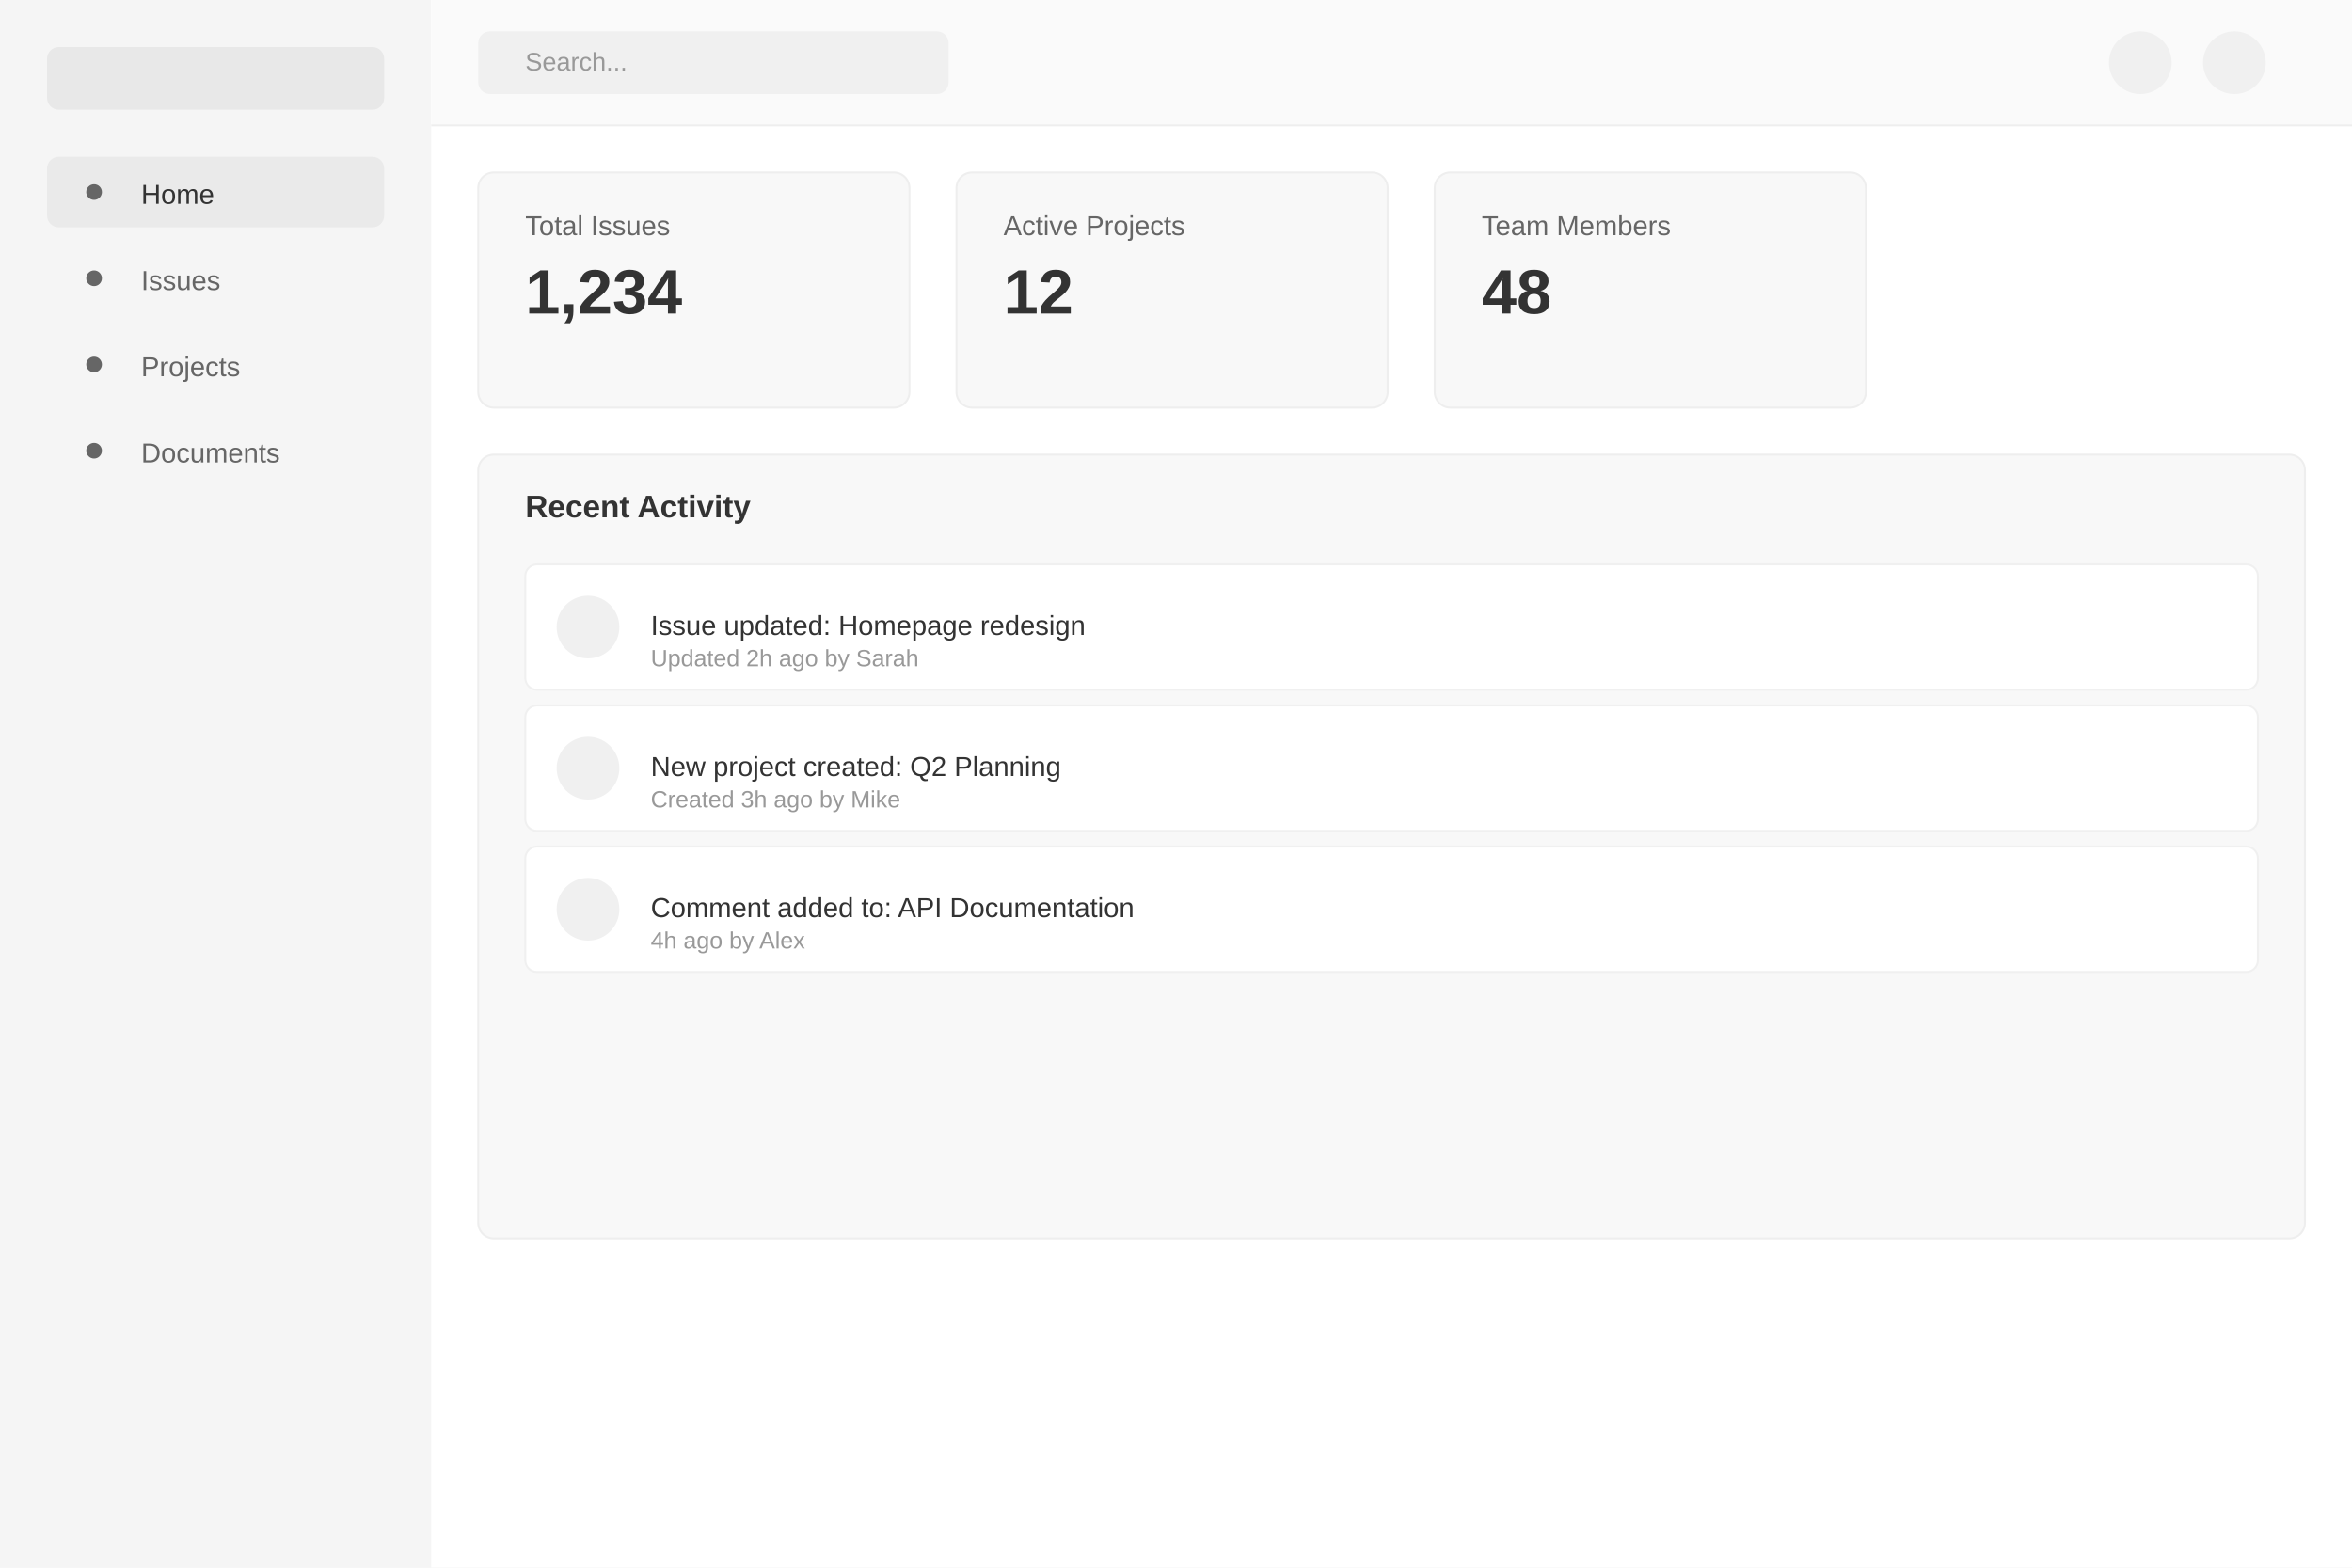
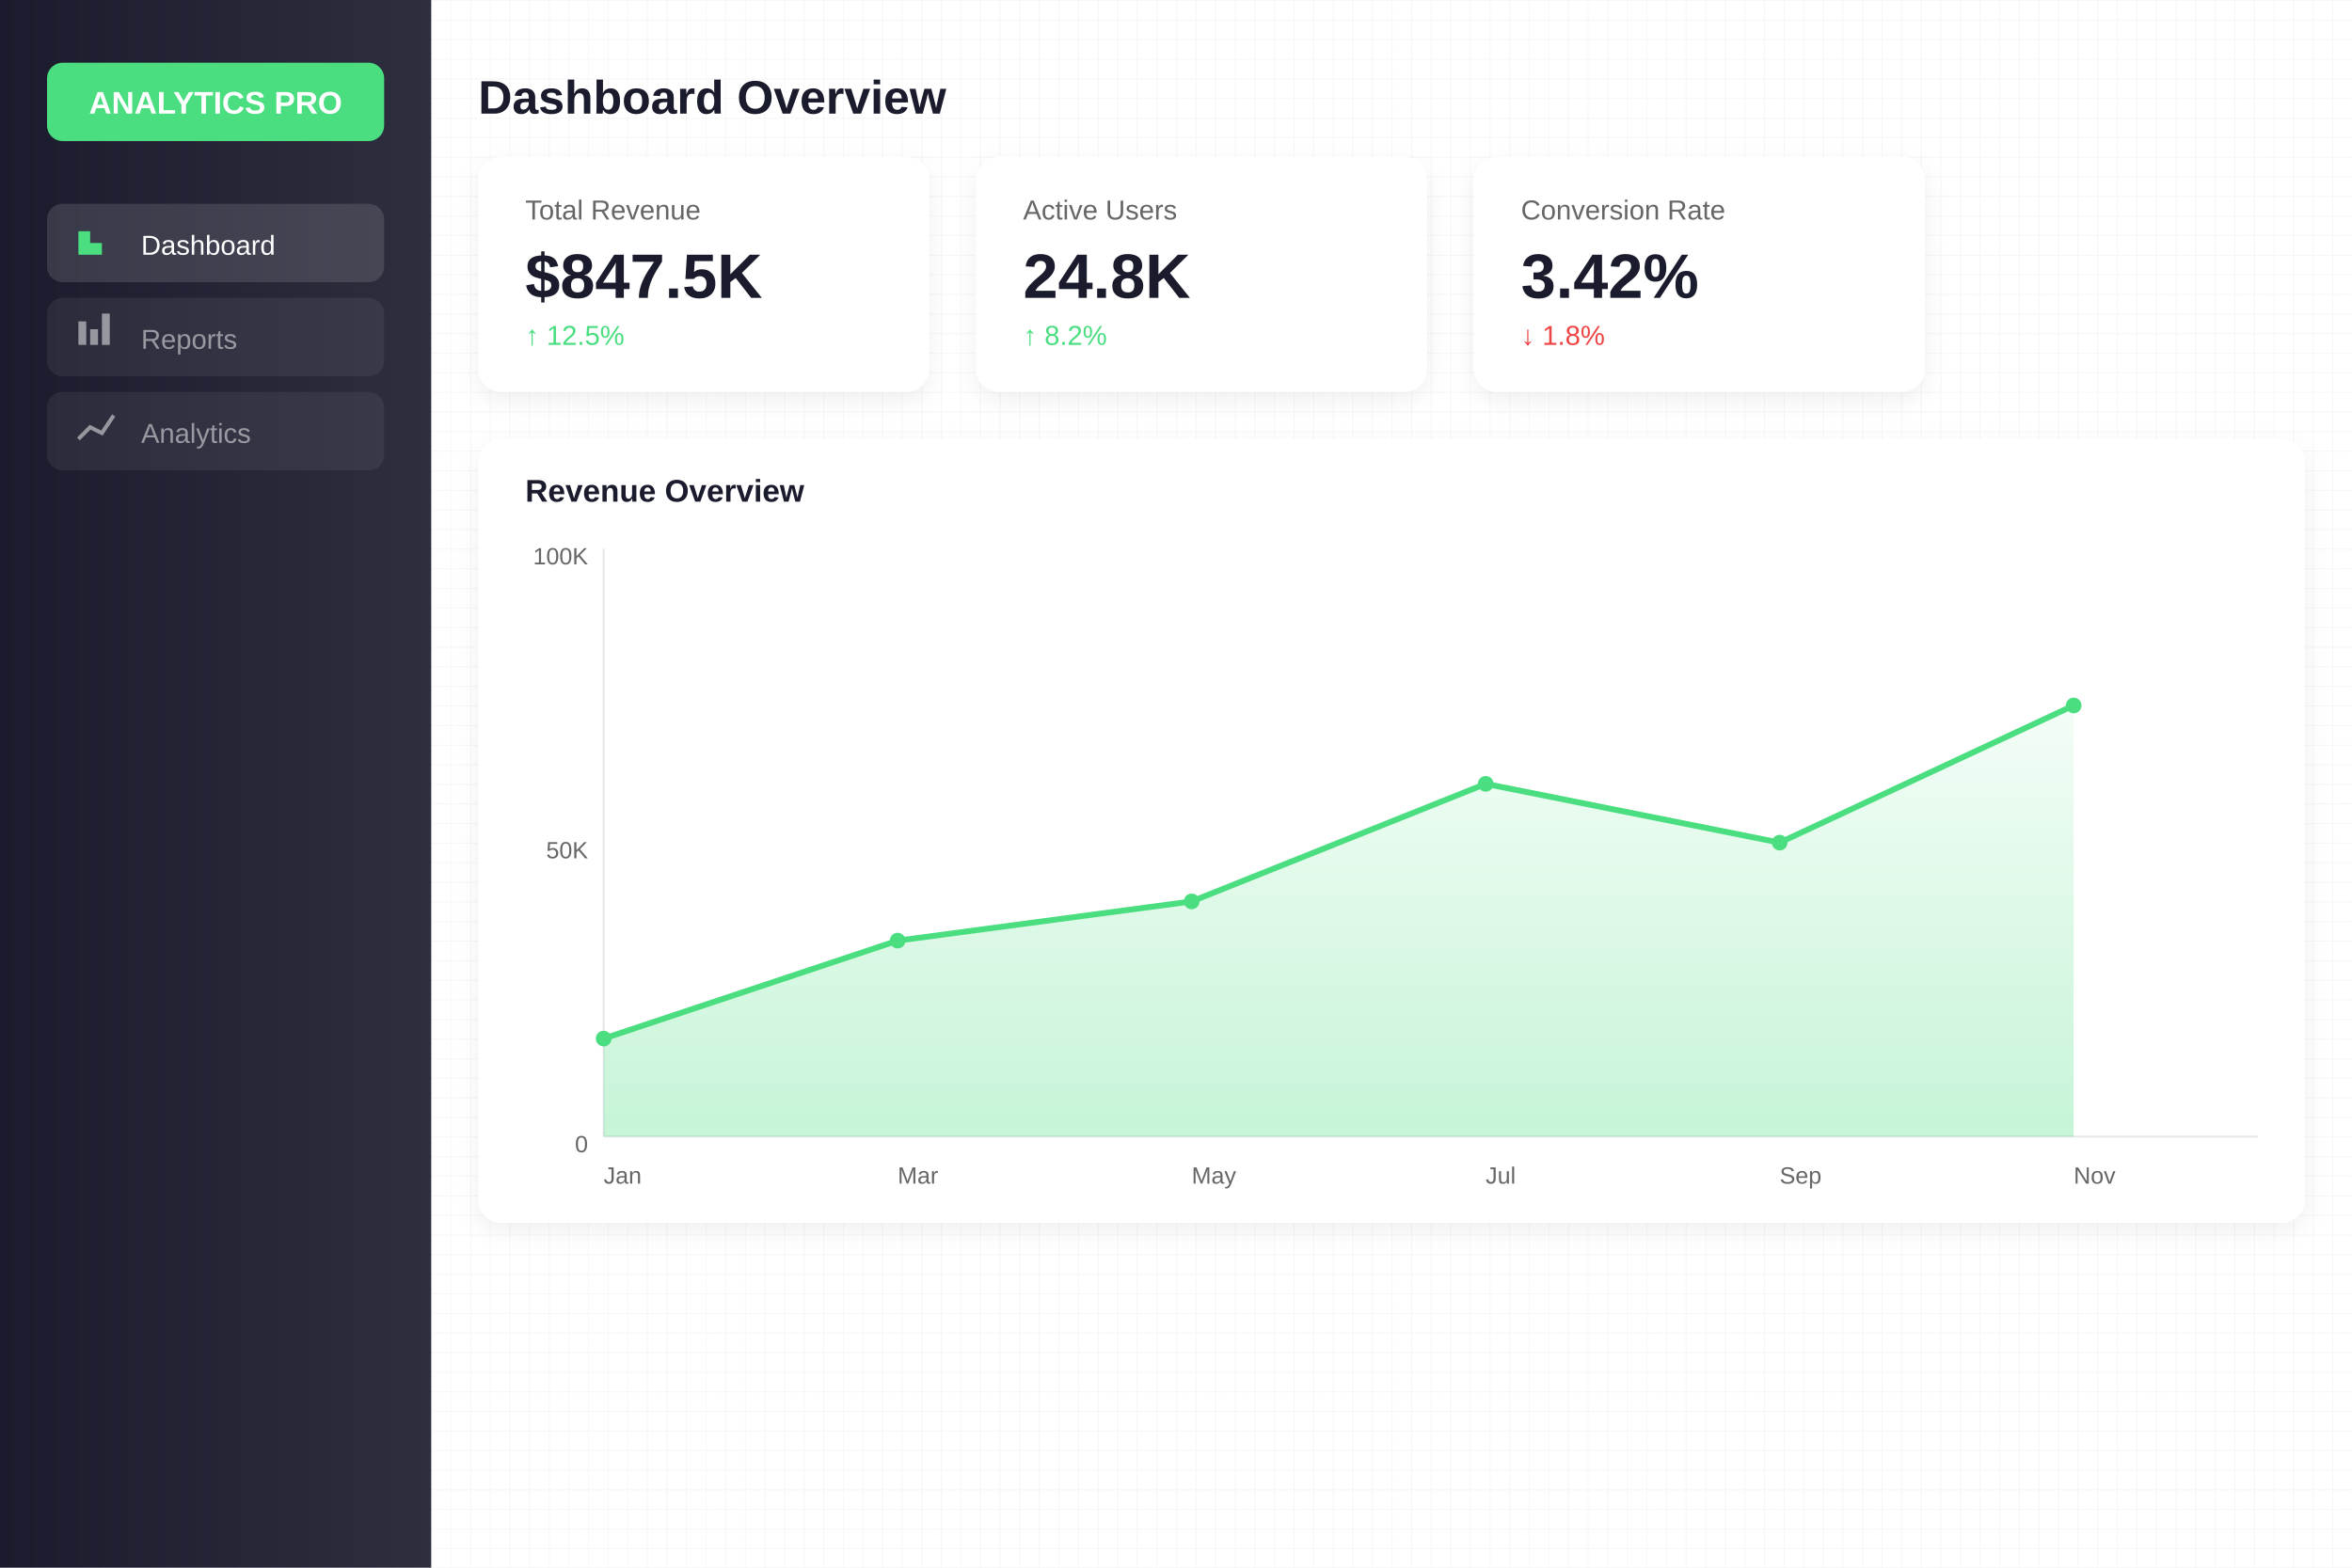
<svg xmlns="http://www.w3.org/2000/svg" viewBox="0 0 1200 800">
-   <rect width="1200" height="800" fill="#FFFFFF" />
-   <rect x="0" y="0" width="220" height="800" fill="#F5F5F5" />
-   <rect x="24" y="24" width="172" height="32" rx="6" fill="#E8E8E8" />
-   <g transform="translate(24, 80)">
-     <rect width="172" height="36" rx="6" fill="#EAEAEA" />
-     <text x="48" y="24" font-family="Arial" font-size="14" fill="#333333">Home</text>
-     <circle cx="24" cy="18" r="4" fill="#666666" />
-     <g transform="translate(0, 44)">
-       <rect width="172" height="36" rx="6" fill="#F5F5F5" />
-       <text x="48" y="24" font-family="Arial" font-size="14" fill="#666666">Issues</text>
-       <circle cx="24" cy="18" r="4" fill="#666666" />
-     </g>
-     <g transform="translate(0, 88)">
-       <rect width="172" height="36" rx="6" fill="#F5F5F5" />
-       <text x="48" y="24" font-family="Arial" font-size="14" fill="#666666">Projects</text>
-       <circle cx="24" cy="18" r="4" fill="#666666" />
-     </g>
-     <g transform="translate(0, 132)">
-       <rect width="172" height="36" rx="6" fill="#F5F5F5" />
-       <text x="48" y="24" font-family="Arial" font-size="14" fill="#666666">Documents</text>
-       <circle cx="24" cy="18" r="4" fill="#666666" />
+   <defs>
+     <linearGradient id="sidebar-gradient" x1="0" y1="0" x2="1" y2="0">
+       <stop offset="0%" stop-color="#1a1c2d" />
+       <stop offset="100%" stop-color="#2d2f3f" />
+     </linearGradient>
+     <linearGradient id="chart-gradient" x1="0" y1="1" x2="0" y2="0">
+       <stop offset="0%" stop-color="#4ade8050" />
+       <stop offset="100%" stop-color="#4ade8010" />
+     </linearGradient>
+     <pattern id="grid" width="10" height="10" patternUnits="userSpaceOnUse">
+       <path d="M 10 0 L 0 0 0 10" fill="none" stroke="#f0f0f0" stroke-width="0.5" />
+     </pattern>
+   </defs>
+   <rect width="1200" height="800" fill="#ffffff" />
+   <rect width="1200" height="800" fill="url(#grid)" />
+   <rect x="0" y="0" width="220" height="800" fill="url(#sidebar-gradient)" />
+   <g transform="translate(24, 32)">
+     <rect x="0" y="0" width="172" height="40" rx="8" fill="#4ade80" />
+     <text x="86" y="26" font-family="Arial" font-size="16" fill="#ffffff" text-anchor="middle" font-weight="bold">ANALYTICS PRO</text>
+     <g transform="translate(0, 72)">
+       <rect width="172" height="40" rx="8" fill="#ffffff20" />
+       <text x="48" y="26" font-family="Arial" font-size="14" fill="#ffffff">Dashboard</text>
+       <path d="M16,14 h6 v6 h6 v6 h-12z" fill="#4ade80" />
+       <g transform="translate(0, 48)">
+         <rect width="172" height="40" rx="8" fill="#ffffff10" />
+         <text x="48" y="26" font-family="Arial" font-size="14" fill="#ffffff80">Reports</text>
+         <path d="M16,12 h4 v12 h-4z M22,16 h4 v8 h-4z M28,8 h4 v16 h-4z" fill="#ffffff80" />
+       </g>
+       <g transform="translate(0, 96)">
+         <rect width="172" height="40" rx="8" fill="#ffffff10" />
+         <text x="48" y="26" font-family="Arial" font-size="14" fill="#ffffff80">Analytics</text>
+         <path d="M16,24 l6,-6 l6,3 l6,-9" fill="none" stroke="#ffffff80" stroke-width="2" />
+       </g>
    </g>
  </g>
-   <g transform="translate(220, 0)">
-     <rect x="0" y="0" width="980" height="64" fill="#FAFAFA" />
-     <line x1="0" y1="64" x2="980" y2="64" stroke="#EEEEEE" stroke-width="1" />
-     <rect x="24" y="16" width="240" height="32" rx="6" fill="#F0F0F0" />
-     <text x="48" y="36" font-family="Arial" font-size="13" fill="#999999">Search...</text>
-     <circle cx="920" cy="32" r="16" fill="#F0F0F0" />
-     <circle cx="872" cy="32" r="16" fill="#F0F0F0" />
-     <g transform="translate(24, 88)">
-       <g>
-         <rect width="220" height="120" rx="8" fill="#F8F8F8" stroke="#EEEEEE" />
-         <text x="24" y="32" font-family="Arial" font-size="14" fill="#666666">Total Issues</text>
-         <text x="24" y="72" font-family="Arial" font-size="32" font-weight="bold" fill="#333333">1,234</text>
-         <g transform="translate(244, 0)">
-           <rect width="220" height="120" rx="8" fill="#F8F8F8" stroke="#EEEEEE" />
-           <text x="24" y="32" font-family="Arial" font-size="14" fill="#666666">Active Projects</text>
-           <text x="24" y="72" font-family="Arial" font-size="32" font-weight="bold" fill="#333333">12</text>
-         </g>
-         <g transform="translate(488, 0)">
-           <rect width="220" height="120" rx="8" fill="#F8F8F8" stroke="#EEEEEE" />
-           <text x="24" y="32" font-family="Arial" font-size="14" fill="#666666">Team Members</text>
-           <text x="24" y="72" font-family="Arial" font-size="32" font-weight="bold" fill="#333333">48</text>
-         </g>
+   <g transform="translate(244, 32)">
+     <text x="0" y="26" font-family="Arial" font-size="24" fill="#1a1c2d" font-weight="bold">Dashboard Overview</text>
+     <g transform="translate(0, 48)">
+       <rect width="230" height="120" rx="12" fill="#ffffff" filter="drop-shadow(0 4px 6px #00000010)" />
+       <text x="24" y="32" font-family="Arial" font-size="14" fill="#666666">Total Revenue</text>
+       <text x="24" y="72" font-family="Arial" font-size="32" font-weight="bold" fill="#1a1c2d">$847.5K</text>
+       <text x="24" y="96" font-family="Arial" font-size="14" fill="#4ade80">↑ 12.5%</text>
+       <g transform="translate(254, 0)">
+         <rect width="230" height="120" rx="12" fill="#ffffff" filter="drop-shadow(0 4px 6px #00000010)" />
+         <text x="24" y="32" font-family="Arial" font-size="14" fill="#666666">Active Users</text>
+         <text x="24" y="72" font-family="Arial" font-size="32" font-weight="bold" fill="#1a1c2d">24.8K</text>
+         <text x="24" y="96" font-family="Arial" font-size="14" fill="#4ade80">↑ 8.2%</text>
      </g>
-       <g transform="translate(0, 144)">
-         <rect width="932" height="400" rx="8" fill="#F8F8F8" stroke="#EEEEEE" />
-         <text x="24" y="32" font-family="Arial" font-size="16" font-weight="bold" fill="#333333">Recent Activity</text>
-         <g transform="translate(24, 56)">
-           <rect width="884" height="64" rx="6" fill="#FFFFFF" stroke="#F0F0F0" />
-           <circle cx="32" cy="32" r="16" fill="#F0F0F0" />
-           <text x="64" y="36" font-family="Arial" font-size="14" fill="#333333">Issue updated: Homepage redesign</text>
-           <text x="64" y="52" font-family="Arial" font-size="12" fill="#999999">Updated 2h ago by Sarah</text>
-           <g transform="translate(0, 72)">
-             <rect width="884" height="64" rx="6" fill="#FFFFFF" stroke="#F0F0F0" />
-             <circle cx="32" cy="32" r="16" fill="#F0F0F0" />
-             <text x="64" y="36" font-family="Arial" font-size="14" fill="#333333">New project created: Q2 Planning</text>
-             <text x="64" y="52" font-family="Arial" font-size="12" fill="#999999">Created 3h ago by Mike</text>
-           </g>
-           <g transform="translate(0, 144)">
-             <rect width="884" height="64" rx="6" fill="#FFFFFF" stroke="#F0F0F0" />
-             <circle cx="32" cy="32" r="16" fill="#F0F0F0" />
-             <text x="64" y="36" font-family="Arial" font-size="14" fill="#333333">Comment added to: API Documentation</text>
-             <text x="64" y="52" font-family="Arial" font-size="12" fill="#999999">4h ago by Alex</text>
-           </g>
-         </g>
+       <g transform="translate(508, 0)">
+         <rect width="230" height="120" rx="12" fill="#ffffff" filter="drop-shadow(0 4px 6px #00000010)" />
+         <text x="24" y="32" font-family="Arial" font-size="14" fill="#666666">Conversion Rate</text>
+         <text x="24" y="72" font-family="Arial" font-size="32" font-weight="bold" fill="#1a1c2d">3.42%</text>
+         <text x="24" y="96" font-family="Arial" font-size="14" fill="#ef4444">↓ 1.8%</text>
+       </g>
+     </g>
+     <g transform="translate(0, 192)">
+       <rect width="932" height="400" rx="12" fill="#ffffff" filter="drop-shadow(0 4px 6px #00000010)" />
+       <text x="24" y="32" font-family="Arial" font-size="16" font-weight="bold" fill="#1a1c2d">Revenue Overview</text>
+       <g transform="translate(24, 56)">
+         <line x1="40" y1="0" x2="40" y2="300" stroke="#e5e7eb" stroke-width="1" />
+         <text x="32" y="8" font-family="Arial" font-size="12" fill="#666666" text-anchor="end">100K</text>
+         <text x="32" y="158" font-family="Arial" font-size="12" fill="#666666" text-anchor="end">50K</text>
+         <text x="32" y="308" font-family="Arial" font-size="12" fill="#666666" text-anchor="end">0</text>
+         <line x1="40" y1="300" x2="884" y2="300" stroke="#e5e7eb" stroke-width="1" />
+         <text x="40" y="324" font-family="Arial" font-size="12" fill="#666666">Jan</text>
+         <text x="190" y="324" font-family="Arial" font-size="12" fill="#666666">Mar</text>
+         <text x="340" y="324" font-family="Arial" font-size="12" fill="#666666">May</text>
+         <text x="490" y="324" font-family="Arial" font-size="12" fill="#666666">Jul</text>
+         <text x="640" y="324" font-family="Arial" font-size="12" fill="#666666">Sep</text>
+         <text x="790" y="324" font-family="Arial" font-size="12" fill="#666666">Nov</text>
+         <path d="M40,250 L190,200 L340,180 L490,120 L640,150 L790,80" fill="none" stroke="#4ade80" stroke-width="3" />
+         <path d="M40,250 L190,200 L340,180 L490,120 L640,150 L790,80 L790,300 L40,300 Z" fill="url(#chart-gradient)" />
+         <circle cx="40" cy="250" r="4" fill="#4ade80" />
+         <circle cx="190" cy="200" r="4" fill="#4ade80" />
+         <circle cx="340" cy="180" r="4" fill="#4ade80" />
+         <circle cx="490" cy="120" r="4" fill="#4ade80" />
+         <circle cx="640" cy="150" r="4" fill="#4ade80" />
+         <circle cx="790" cy="80" r="4" fill="#4ade80" />
      </g>
    </g>
  </g>
</svg>
